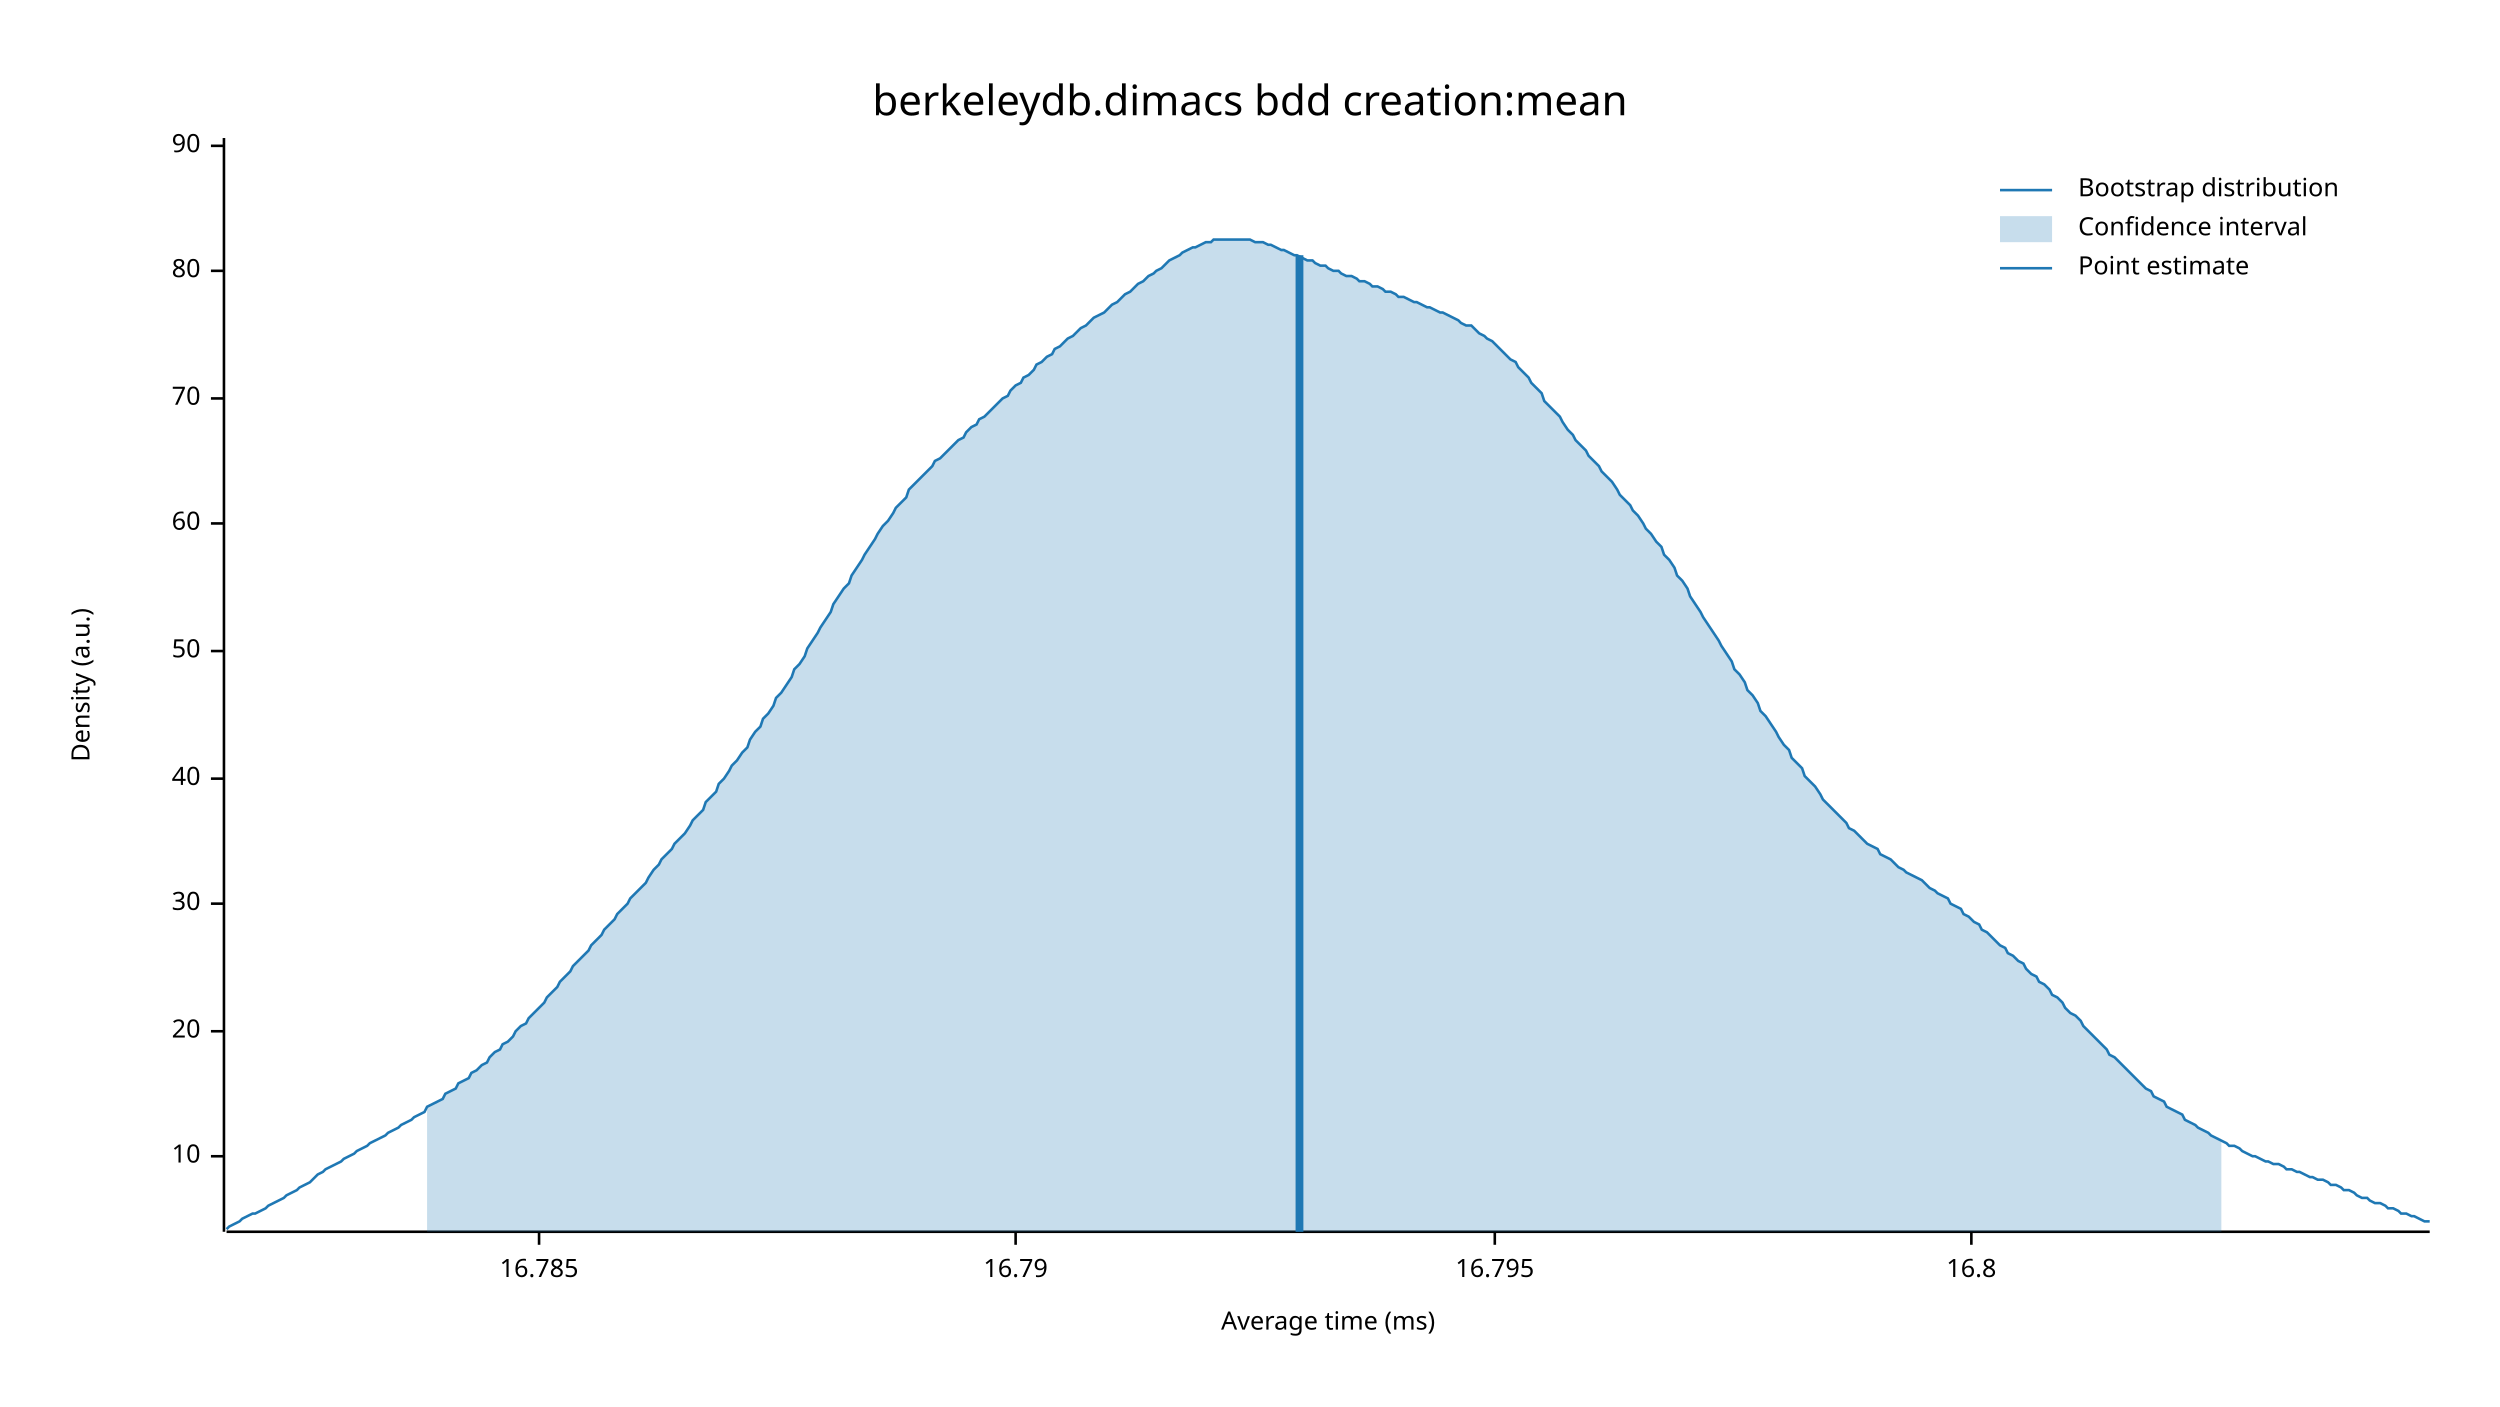
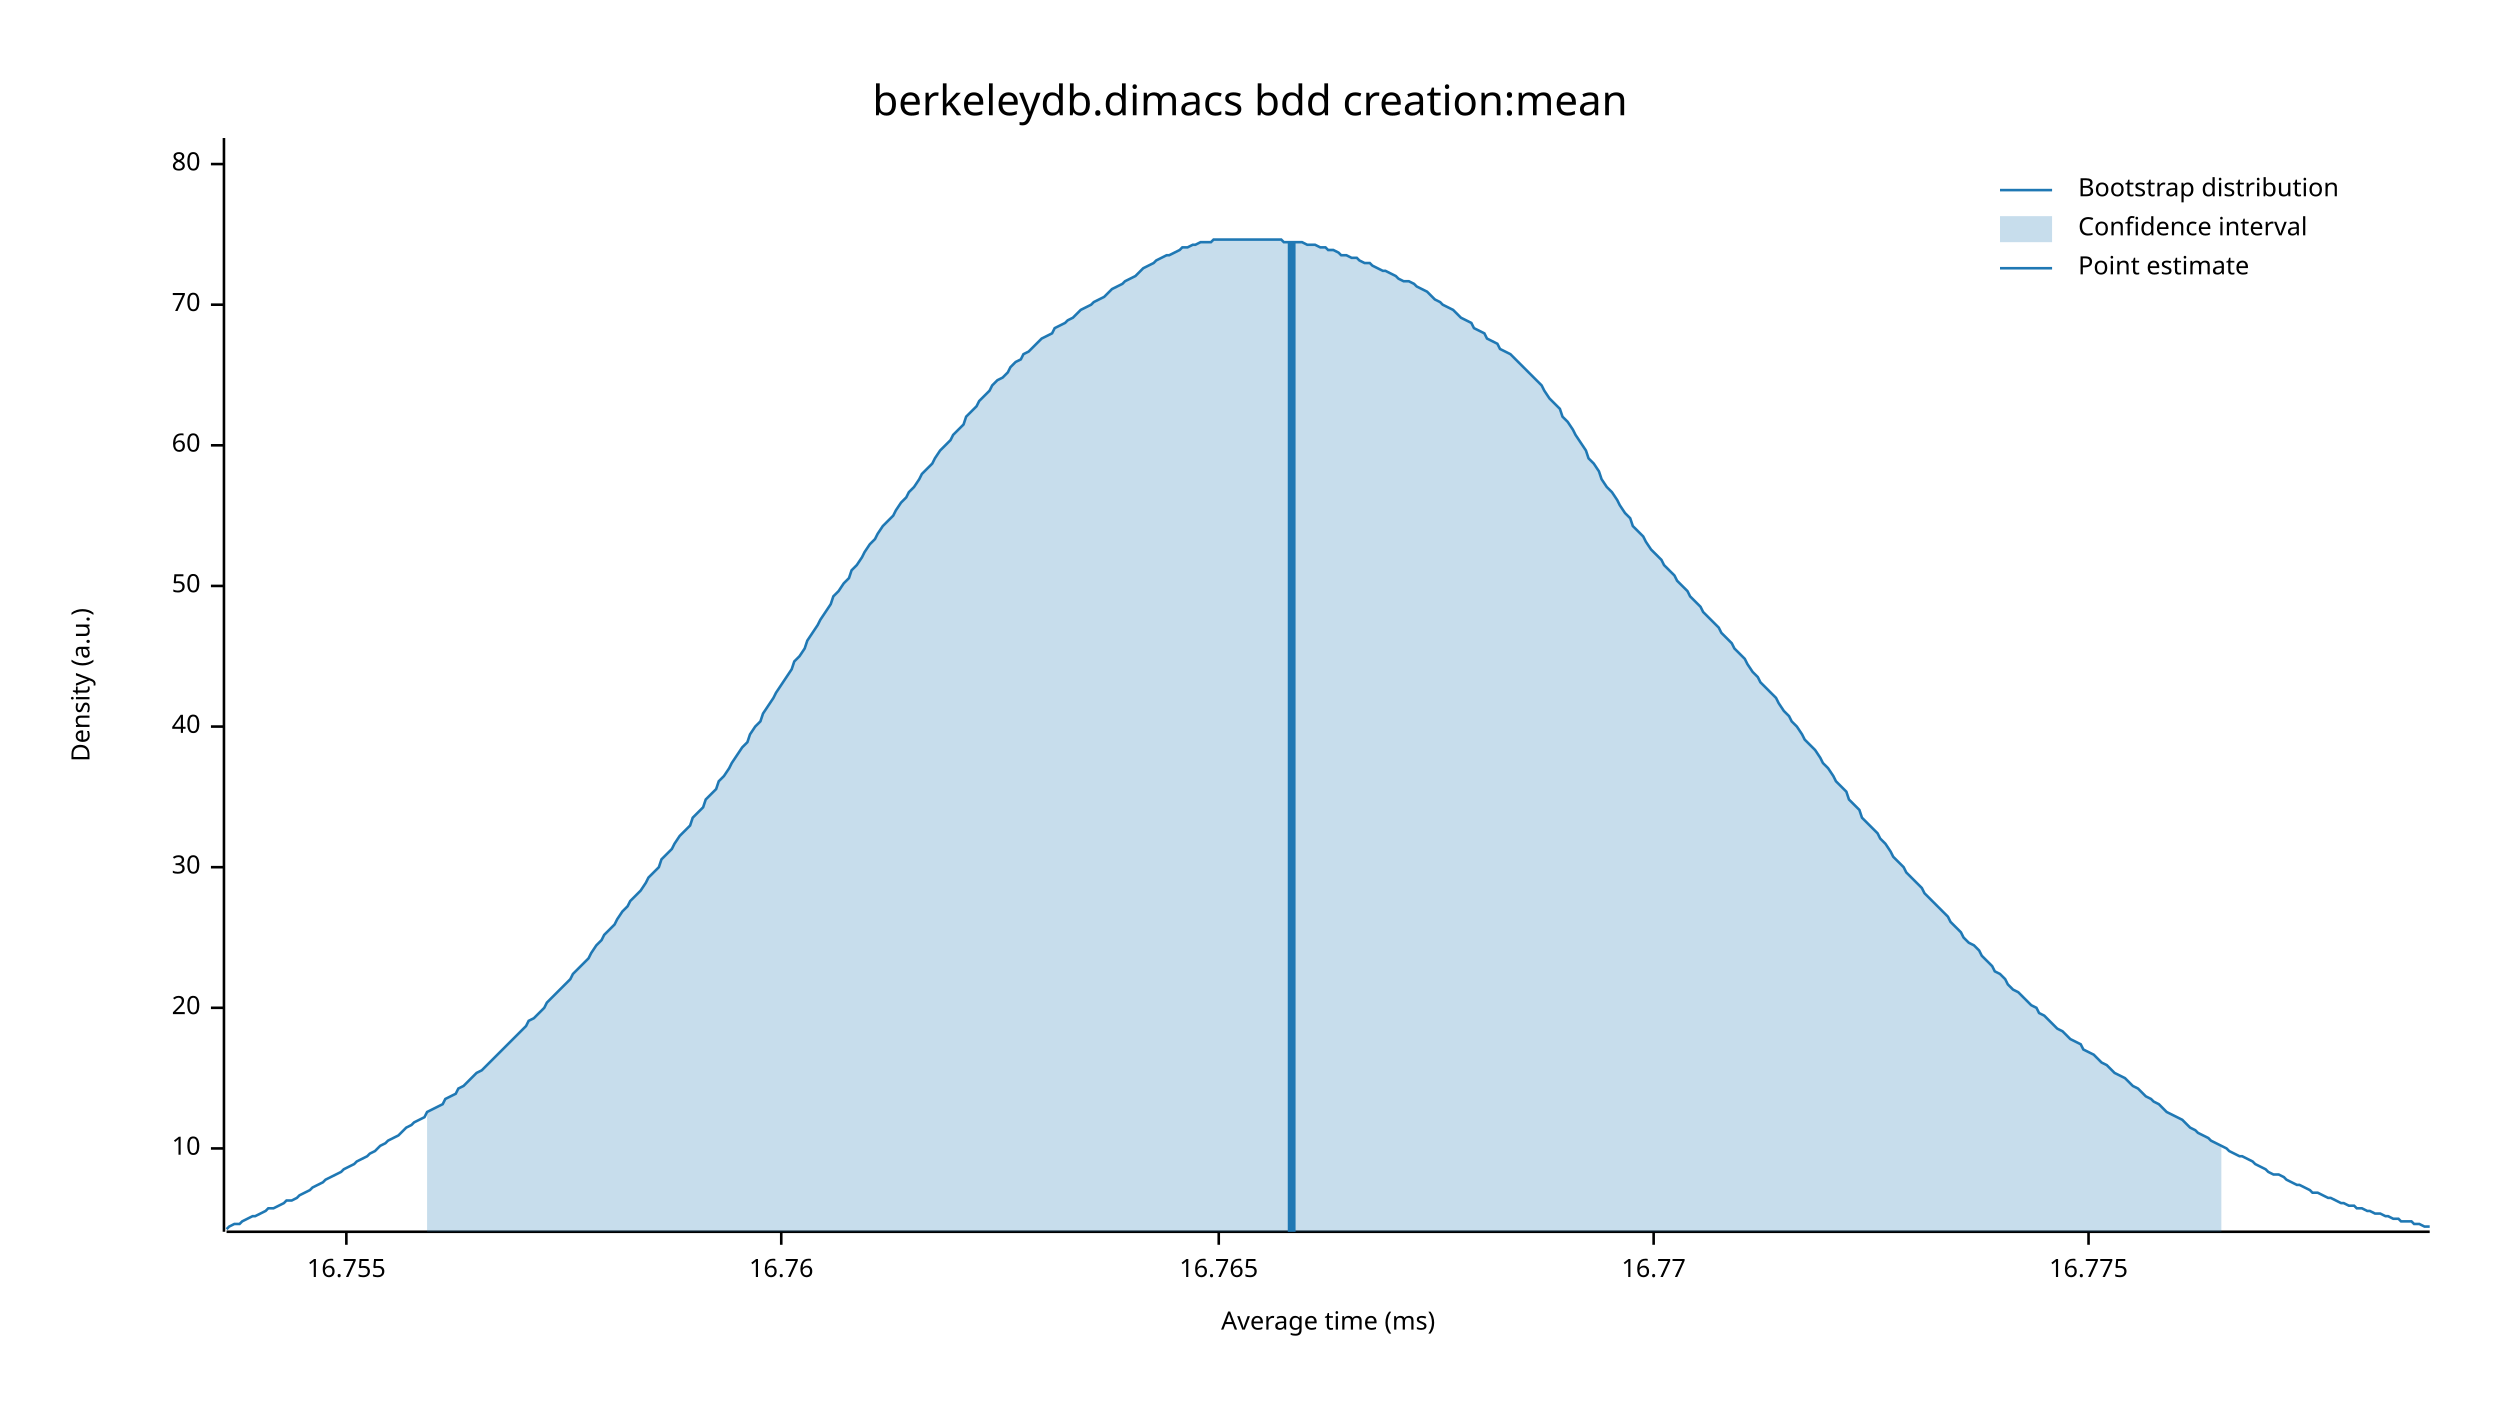
<svg xmlns="http://www.w3.org/2000/svg" width="960" height="540" viewBox="0 0 960 540">
  <text x="480" y="32" dy="0.76em" text-anchor="middle" font-family="sans-serif" font-size="16.129" opacity="1" fill="#000000">
berkeleydb.dimacs bdd creation:mean
</text>
  <text x="27" y="263" dy="0.76em" text-anchor="middle" font-family="sans-serif" font-size="9.677" opacity="1" fill="#000000" transform="rotate(270, 27, 263)">
Density (a.u.)
</text>
  <text x="510" y="513" dy="-0.5ex" text-anchor="middle" font-family="sans-serif" font-size="9.677" opacity="1" fill="#000000">
Average time (ms)
</text>
  <polyline fill="none" opacity="1" stroke="#000000" stroke-width="1" points="86,53 86,473 " />
-   <text x="77" y="444" dy="0.5ex" text-anchor="end" font-family="sans-serif" font-size="9.677" opacity="1" fill="#000000">
+   <text x="77" y="441" dy="0.5ex" text-anchor="end" font-family="sans-serif" font-size="9.677" opacity="1" fill="#000000">
10
</text>
-   <polyline fill="none" opacity="1" stroke="#000000" stroke-width="1" points="81,444 86,444 " />
-   <text x="77" y="396" dy="0.5ex" text-anchor="end" font-family="sans-serif" font-size="9.677" opacity="1" fill="#000000">
+   <polyline fill="none" opacity="1" stroke="#000000" stroke-width="1" points="81,441 86,441 " />
+   <text x="77" y="387" dy="0.5ex" text-anchor="end" font-family="sans-serif" font-size="9.677" opacity="1" fill="#000000">
20
</text>
-   <polyline fill="none" opacity="1" stroke="#000000" stroke-width="1" points="81,396 86,396 " />
-   <text x="77" y="347" dy="0.5ex" text-anchor="end" font-family="sans-serif" font-size="9.677" opacity="1" fill="#000000">
+   <polyline fill="none" opacity="1" stroke="#000000" stroke-width="1" points="81,387 86,387 " />
+   <text x="77" y="333" dy="0.5ex" text-anchor="end" font-family="sans-serif" font-size="9.677" opacity="1" fill="#000000">
30
</text>
-   <polyline fill="none" opacity="1" stroke="#000000" stroke-width="1" points="81,347 86,347 " />
-   <text x="77" y="299" dy="0.5ex" text-anchor="end" font-family="sans-serif" font-size="9.677" opacity="1" fill="#000000">
+   <polyline fill="none" opacity="1" stroke="#000000" stroke-width="1" points="81,333 86,333 " />
+   <text x="77" y="279" dy="0.5ex" text-anchor="end" font-family="sans-serif" font-size="9.677" opacity="1" fill="#000000">
40
</text>
-   <polyline fill="none" opacity="1" stroke="#000000" stroke-width="1" points="81,299 86,299 " />
-   <text x="77" y="250" dy="0.5ex" text-anchor="end" font-family="sans-serif" font-size="9.677" opacity="1" fill="#000000">
+   <polyline fill="none" opacity="1" stroke="#000000" stroke-width="1" points="81,279 86,279 " />
+   <text x="77" y="225" dy="0.5ex" text-anchor="end" font-family="sans-serif" font-size="9.677" opacity="1" fill="#000000">
50
</text>
-   <polyline fill="none" opacity="1" stroke="#000000" stroke-width="1" points="81,250 86,250 " />
-   <text x="77" y="201" dy="0.5ex" text-anchor="end" font-family="sans-serif" font-size="9.677" opacity="1" fill="#000000">
+   <polyline fill="none" opacity="1" stroke="#000000" stroke-width="1" points="81,225 86,225 " />
+   <text x="77" y="171" dy="0.5ex" text-anchor="end" font-family="sans-serif" font-size="9.677" opacity="1" fill="#000000">
60
</text>
-   <polyline fill="none" opacity="1" stroke="#000000" stroke-width="1" points="81,201 86,201 " />
-   <text x="77" y="153" dy="0.5ex" text-anchor="end" font-family="sans-serif" font-size="9.677" opacity="1" fill="#000000">
+   <polyline fill="none" opacity="1" stroke="#000000" stroke-width="1" points="81,171 86,171 " />
+   <text x="77" y="117" dy="0.5ex" text-anchor="end" font-family="sans-serif" font-size="9.677" opacity="1" fill="#000000">
70
</text>
-   <polyline fill="none" opacity="1" stroke="#000000" stroke-width="1" points="81,153 86,153 " />
-   <text x="77" y="104" dy="0.5ex" text-anchor="end" font-family="sans-serif" font-size="9.677" opacity="1" fill="#000000">
+   <polyline fill="none" opacity="1" stroke="#000000" stroke-width="1" points="81,117 86,117 " />
+   <text x="77" y="63" dy="0.5ex" text-anchor="end" font-family="sans-serif" font-size="9.677" opacity="1" fill="#000000">
80
</text>
-   <polyline fill="none" opacity="1" stroke="#000000" stroke-width="1" points="81,104 86,104 " />
-   <text x="77" y="56" dy="0.5ex" text-anchor="end" font-family="sans-serif" font-size="9.677" opacity="1" fill="#000000">
- 90
+   <polyline fill="none" opacity="1" stroke="#000000" stroke-width="1" points="81,63 86,63 " />
+   <polyline fill="none" opacity="1" stroke="#000000" stroke-width="1" points="87,473 933,473 " />
+   <text x="133" y="483" dy="0.76em" text-anchor="middle" font-family="sans-serif" font-size="9.677" opacity="1" fill="#000000">
+ 16.755
</text>
-   <polyline fill="none" opacity="1" stroke="#000000" stroke-width="1" points="81,56 86,56 " />
-   <polyline fill="none" opacity="1" stroke="#000000" stroke-width="1" points="87,473 933,473 " />
-   <text x="207" y="483" dy="0.76em" text-anchor="middle" font-family="sans-serif" font-size="9.677" opacity="1" fill="#000000">
- 16.785
+   <polyline fill="none" opacity="1" stroke="#000000" stroke-width="1" points="133,473 133,478 " />
+   <text x="300" y="483" dy="0.76em" text-anchor="middle" font-family="sans-serif" font-size="9.677" opacity="1" fill="#000000">
+ 16.76
</text>
-   <polyline fill="none" opacity="1" stroke="#000000" stroke-width="1" points="207,473 207,478 " />
-   <text x="390" y="483" dy="0.76em" text-anchor="middle" font-family="sans-serif" font-size="9.677" opacity="1" fill="#000000">
- 16.79
+   <polyline fill="none" opacity="1" stroke="#000000" stroke-width="1" points="300,473 300,478 " />
+   <text x="468" y="483" dy="0.76em" text-anchor="middle" font-family="sans-serif" font-size="9.677" opacity="1" fill="#000000">
+ 16.765
</text>
-   <polyline fill="none" opacity="1" stroke="#000000" stroke-width="1" points="390,473 390,478 " />
-   <text x="574" y="483" dy="0.76em" text-anchor="middle" font-family="sans-serif" font-size="9.677" opacity="1" fill="#000000">
- 16.795
+   <polyline fill="none" opacity="1" stroke="#000000" stroke-width="1" points="468,473 468,478 " />
+   <text x="635" y="483" dy="0.76em" text-anchor="middle" font-family="sans-serif" font-size="9.677" opacity="1" fill="#000000">
+ 16.77
</text>
-   <polyline fill="none" opacity="1" stroke="#000000" stroke-width="1" points="574,473 574,478 " />
-   <text x="757" y="483" dy="0.76em" text-anchor="middle" font-family="sans-serif" font-size="9.677" opacity="1" fill="#000000">
- 16.8
+   <polyline fill="none" opacity="1" stroke="#000000" stroke-width="1" points="635,473 635,478 " />
+   <text x="802" y="483" dy="0.76em" text-anchor="middle" font-family="sans-serif" font-size="9.677" opacity="1" fill="#000000">
+ 16.775
</text>
-   <polyline fill="none" opacity="1" stroke="#000000" stroke-width="1" points="757,473 757,478 " />
-   <polyline fill="none" opacity="1" stroke="#1F78B4" stroke-width="1" points="87,472 88,471 90,470 92,469 93,468 95,467 97,466 98,466 100,465 102,464 103,463 105,462 107,461 109,460 110,459 112,458 114,457 115,456 117,455 119,454 120,453 122,451 124,450 125,449 127,448 129,447 131,446 132,445 134,444 136,443 137,442 139,441 141,440 142,439 144,438 146,437 148,436 149,435 151,434 153,433 154,432 156,431 158,430 159,429 161,428 163,427 164,425 166,424 168,423 170,422 171,420 173,419 175,418 176,416 178,415 180,414 181,412 183,411 185,409 187,408 188,406 190,404 192,403 193,401 195,400 197,398 198,396 200,394 202,393 203,391 205,389 207,387 209,385 210,383 212,381 214,379 215,377 217,375 219,373 220,371 222,369 224,367 226,365 227,363 229,361 231,359 232,357 234,355 236,353 237,351 239,349 241,347 242,345 244,343 246,341 248,339 249,337 251,334 253,332 254,330 256,328 258,326 259,324 261,322 263,320 265,317 266,315 268,313 270,311 271,308 273,306 275,304 276,301 278,299 280,296 281,294 283,292 285,289 287,287 288,284 290,281 292,279 293,276 295,274 297,271 298,268 300,266 302,263 304,260 305,257 307,255 309,252 310,249 312,246 314,243 315,241 317,238 319,235 320,232 322,229 324,226 326,224 327,221 329,218 331,215 332,213 334,210 336,207 337,205 339,202 341,200 343,197 344,195 346,193 348,191 349,188 351,186 353,184 354,183 356,181 358,179 359,177 361,176 363,174 365,172 366,171 368,169 370,168 371,166 373,164 375,163 376,161 378,160 380,158 381,157 383,155 385,153 387,152 388,150 390,148 392,147 393,145 395,144 397,142 398,140 400,139 402,137 404,136 405,134 407,133 409,131 410,130 412,129 414,127 415,126 417,125 419,123 420,122 422,121 424,120 426,118 427,117 429,116 431,114 432,113 434,112 436,110 437,109 439,108 441,106 443,105 444,104 446,103 448,101 449,100 451,99 453,98 454,97 456,96 458,95 459,95 461,94 463,93 465,93 466,92 468,92 470,92 471,92 473,92 475,92 476,92 478,92 480,92 482,93 483,93 485,93 487,94 488,94 490,95 492,96 493,96 495,97 497,98 498,98 500,99 502,100 504,100 505,101 507,102 509,102 510,103 512,104 514,104 515,105 517,106 519,106 521,107 522,108 524,108 526,109 527,110 529,110 531,111 532,112 534,112 536,113 537,114 539,114 541,115 543,116 544,116 546,117 548,118 549,118 551,119 553,120 554,120 556,121 558,122 560,123 561,124 563,125 565,125 566,126 568,128 570,129 571,130 573,131 575,133 576,134 578,136 580,138 582,139 583,141 585,143 587,145 588,147 590,149 592,151 593,154 595,156 597,158 599,160 600,162 602,165 604,167 605,169 607,171 609,173 610,175 612,177 614,179 615,181 617,183 619,185 621,188 622,190 624,192 626,194 627,196 629,198 631,201 632,203 634,205 636,208 638,210 639,213 641,215 643,218 644,221 646,223 648,226 649,229 651,232 653,235 654,237 656,240 658,243 660,246 661,248 663,251 665,254 666,257 668,259 670,262 671,265 673,267 675,270 676,273 678,275 680,278 682,281 683,283 685,286 687,288 688,291 690,293 692,295 693,298 695,300 697,302 699,305 700,307 702,309 704,311 705,312 707,314 709,316 710,318 712,319 714,321 715,322 717,324 719,325 721,326 722,328 724,329 726,330 727,331 729,333 731,334 732,335 734,336 736,337 738,338 739,339 741,341 743,342 744,343 746,344 748,345 749,347 751,348 753,349 754,351 756,352 758,354 760,355 761,357 763,358 765,360 766,361 768,363 770,364 771,366 773,367 775,369 777,370 778,372 780,374 782,375 783,377 785,378 787,380 788,382 790,383 792,385 793,387 795,389 797,390 799,392 800,394 802,396 804,398 805,399 807,401 809,403 810,405 812,406 814,408 816,410 817,411 819,413 821,415 822,416 824,418 826,419 827,421 829,422 831,423 832,425 834,426 836,427 838,428 839,430 841,431 843,432 844,433 846,434 848,435 849,436 851,437 853,438 855,439 856,440 858,440 860,441 861,442 863,443 865,444 866,444 868,445 870,446 871,446 873,447 875,447 877,448 878,449 880,449 882,450 883,450 885,451 887,452 888,452 890,453 892,453 894,454 895,455 897,455 899,456 900,457 902,457 904,458 905,459 907,460 909,460 910,461 912,462 914,462 916,463 917,464 919,464 921,465 922,466 924,466 926,467 927,467 929,468 931,469 933,469 " />
-   <polygon opacity="0.25" fill="#1F78B4" points="164,425 166,424 168,423 170,422 171,420 173,419 175,418 176,416 178,415 180,414 181,412 183,411 185,409 187,408 188,406 190,404 192,403 193,401 195,400 197,398 198,396 200,394 202,393 203,391 205,389 207,387 209,385 210,383 212,381 214,379 215,377 217,375 219,373 220,371 222,369 224,367 226,365 227,363 229,361 231,359 232,357 234,355 236,353 237,351 239,349 241,347 242,345 244,343 246,341 248,339 249,337 251,334 253,332 254,330 256,328 258,326 259,324 261,322 263,320 265,317 266,315 268,313 270,311 271,308 273,306 275,304 276,301 278,299 280,296 281,294 283,292 285,289 287,287 288,284 290,281 292,279 293,276 295,274 297,271 298,268 300,266 302,263 304,260 305,257 307,255 309,252 310,249 312,246 314,243 315,241 317,238 319,235 320,232 322,229 324,226 326,224 327,221 329,218 331,215 332,213 334,210 336,207 337,205 339,202 341,200 343,197 344,195 346,193 348,191 349,188 351,186 353,184 354,183 356,181 358,179 359,177 361,176 363,174 365,172 366,171 368,169 370,168 371,166 373,164 375,163 376,161 378,160 380,158 381,157 383,155 385,153 387,152 388,150 390,148 392,147 393,145 395,144 397,142 398,140 400,139 402,137 404,136 405,134 407,133 409,131 410,130 412,129 414,127 415,126 417,125 419,123 420,122 422,121 424,120 426,118 427,117 429,116 431,114 432,113 434,112 436,110 437,109 439,108 441,106 443,105 444,104 446,103 448,101 449,100 451,99 453,98 454,97 456,96 458,95 459,95 461,94 463,93 465,93 466,92 468,92 470,92 471,92 473,92 475,92 476,92 478,92 480,92 482,93 483,93 485,93 487,94 488,94 490,95 492,96 493,96 495,97 497,98 498,98 500,99 502,100 504,100 505,101 507,102 509,102 510,103 512,104 514,104 515,105 517,106 519,106 521,107 522,108 524,108 526,109 527,110 529,110 531,111 532,112 534,112 536,113 537,114 539,114 541,115 543,116 544,116 546,117 548,118 549,118 551,119 553,120 554,120 556,121 558,122 560,123 561,124 563,125 565,125 566,126 568,128 570,129 571,130 573,131 575,133 576,134 578,136 580,138 582,139 583,141 585,143 587,145 588,147 590,149 592,151 593,154 595,156 597,158 599,160 600,162 602,165 604,167 605,169 607,171 609,173 610,175 612,177 614,179 615,181 617,183 619,185 621,188 622,190 624,192 626,194 627,196 629,198 631,201 632,203 634,205 636,208 638,210 639,213 641,215 643,218 644,221 646,223 648,226 649,229 651,232 653,235 654,237 656,240 658,243 660,246 661,248 663,251 665,254 666,257 668,259 670,262 671,265 673,267 675,270 676,273 678,275 680,278 682,281 683,283 685,286 687,288 688,291 690,293 692,295 693,298 695,300 697,302 699,305 700,307 702,309 704,311 705,312 707,314 709,316 710,318 712,319 714,321 715,322 717,324 719,325 721,326 722,328 724,329 726,330 727,331 729,333 731,334 732,335 734,336 736,337 738,338 739,339 741,341 743,342 744,343 746,344 748,345 749,347 751,348 753,349 754,351 756,352 758,354 760,355 761,357 763,358 765,360 766,361 768,363 770,364 771,366 773,367 775,369 777,370 778,372 780,374 782,375 783,377 785,378 787,380 788,382 790,383 792,385 793,387 795,389 797,390 799,392 800,394 802,396 804,398 805,399 807,401 809,403 810,405 812,406 814,408 816,410 817,411 819,413 821,415 822,416 824,418 826,419 827,421 829,422 831,423 832,425 834,426 836,427 838,428 839,430 841,431 843,432 844,433 846,434 848,435 849,436 851,437 853,438 853,473 164,473 " />
-   <polyline fill="none" opacity="1" stroke="#1F78B4" stroke-width="3" points="499,473 499,98 " />
+   <polyline fill="none" opacity="1" stroke="#000000" stroke-width="1" points="802,473 802,478 " />
+   <polyline fill="none" opacity="1" stroke="#1F78B4" stroke-width="1" points="87,472 88,471 90,470 92,470 93,469 95,468 97,467 98,467 100,466 102,465 103,464 105,464 107,463 109,462 110,461 112,461 114,460 115,459 117,458 119,457 120,456 122,455 124,454 125,453 127,452 129,451 131,450 132,449 134,448 136,447 137,446 139,445 141,444 142,443 144,442 146,440 148,439 149,438 151,437 153,436 154,435 156,433 158,432 159,431 161,430 163,429 164,427 166,426 168,425 170,424 171,422 173,421 175,420 176,418 178,417 180,415 181,414 183,412 185,411 187,409 188,408 190,406 192,404 193,403 195,401 197,399 198,398 200,396 202,394 203,392 205,391 207,389 209,387 210,385 212,383 214,381 215,380 217,378 219,376 220,374 222,372 224,370 226,368 227,366 229,363 231,361 232,359 234,357 236,355 237,353 239,350 241,348 242,346 244,344 246,342 248,339 249,337 251,335 253,333 254,330 256,328 258,326 259,324 261,321 263,319 265,317 266,314 268,312 270,310 271,307 273,305 275,303 276,300 278,298 280,295 281,293 283,290 285,287 287,285 288,282 290,279 292,277 293,274 295,271 297,268 298,266 300,263 302,260 304,257 305,254 307,252 309,249 310,246 312,243 314,240 315,238 317,235 319,232 320,229 322,227 324,224 326,222 327,219 329,217 331,214 332,212 334,209 336,207 337,205 339,202 341,200 343,198 344,196 346,193 348,191 349,189 351,187 353,184 354,182 356,180 358,178 359,176 361,173 363,171 365,169 366,167 368,165 370,163 371,160 373,158 375,156 376,154 378,152 380,150 381,148 383,146 385,145 387,143 388,141 390,139 392,138 393,136 395,135 397,133 398,132 400,130 402,129 404,128 405,126 407,125 409,124 410,123 412,122 414,120 415,119 417,118 419,117 420,116 422,115 424,114 426,112 427,111 429,110 431,109 432,108 434,107 436,106 437,105 439,103 441,102 443,101 444,100 446,99 448,98 449,98 451,97 453,96 454,95 456,95 458,94 459,94 461,93 463,93 465,93 466,92 468,92 470,92 471,92 473,92 475,92 476,92 478,92 480,92 482,92 483,92 485,92 487,92 488,92 490,92 492,92 493,93 495,93 497,93 498,93 500,93 502,94 504,94 505,94 507,95 509,95 510,96 512,96 514,97 515,98 517,98 519,99 521,99 522,100 524,101 526,101 527,102 529,103 531,104 532,104 534,105 536,106 537,107 539,108 541,108 543,109 544,110 546,111 548,112 549,113 551,115 553,116 554,117 556,118 558,119 560,121 561,122 563,123 565,124 566,126 568,127 570,128 571,130 573,131 575,132 576,134 578,135 580,136 582,138 583,139 585,141 587,143 588,144 590,146 592,148 593,150 595,153 597,155 599,157 600,160 602,162 604,165 605,167 607,170 609,173 610,176 612,178 614,181 615,184 617,187 619,189 621,192 622,194 624,197 626,199 627,202 629,204 631,206 632,208 634,211 636,213 638,215 639,217 641,219 643,221 644,223 646,225 648,227 649,229 651,231 653,233 654,235 656,237 658,239 660,241 661,243 663,245 665,247 666,249 668,251 670,253 671,255 673,258 675,260 676,262 678,264 680,266 682,268 683,270 685,273 687,275 688,277 690,279 692,282 693,284 695,286 697,288 699,291 700,293 702,295 704,298 705,300 707,302 709,304 710,307 712,309 714,311 715,314 717,316 719,318 721,320 722,322 724,324 726,327 727,329 729,331 731,333 732,335 734,337 736,339 738,341 739,343 741,345 743,347 744,348 746,350 748,352 749,354 751,356 753,358 754,360 756,362 758,363 760,365 761,367 763,369 765,371 766,373 768,374 770,376 771,378 773,380 775,381 777,383 778,384 780,386 782,387 783,389 785,390 787,392 788,393 790,395 792,396 793,397 795,399 797,400 799,401 800,403 802,404 804,405 805,406 807,408 809,409 810,410 812,412 814,413 816,414 817,415 819,417 821,418 822,419 824,421 826,422 827,423 829,424 831,426 832,427 834,428 836,429 838,430 839,431 841,433 843,434 844,435 846,436 848,437 849,438 851,439 853,440 855,441 856,442 858,443 860,444 861,444 863,445 865,446 866,447 868,448 870,449 871,450 873,451 875,451 877,452 878,453 880,454 882,455 883,455 885,456 887,457 888,458 890,458 892,459 894,460 895,460 897,461 899,462 900,462 902,463 904,463 905,464 907,464 909,465 910,465 912,466 914,466 916,467 917,467 919,468 921,468 922,469 924,469 926,469 927,470 929,470 931,471 933,471 " />
+   <polygon opacity="0.25" fill="#1F78B4" points="164,427 166,426 168,425 170,424 171,422 173,421 175,420 176,418 178,417 180,415 181,414 183,412 185,411 187,409 188,408 190,406 192,404 193,403 195,401 197,399 198,398 200,396 202,394 203,392 205,391 207,389 209,387 210,385 212,383 214,381 215,380 217,378 219,376 220,374 222,372 224,370 226,368 227,366 229,363 231,361 232,359 234,357 236,355 237,353 239,350 241,348 242,346 244,344 246,342 248,339 249,337 251,335 253,333 254,330 256,328 258,326 259,324 261,321 263,319 265,317 266,314 268,312 270,310 271,307 273,305 275,303 276,300 278,298 280,295 281,293 283,290 285,287 287,285 288,282 290,279 292,277 293,274 295,271 297,268 298,266 300,263 302,260 304,257 305,254 307,252 309,249 310,246 312,243 314,240 315,238 317,235 319,232 320,229 322,227 324,224 326,222 327,219 329,217 331,214 332,212 334,209 336,207 337,205 339,202 341,200 343,198 344,196 346,193 348,191 349,189 351,187 353,184 354,182 356,180 358,178 359,176 361,173 363,171 365,169 366,167 368,165 370,163 371,160 373,158 375,156 376,154 378,152 380,150 381,148 383,146 385,145 387,143 388,141 390,139 392,138 393,136 395,135 397,133 398,132 400,130 402,129 404,128 405,126 407,125 409,124 410,123 412,122 414,120 415,119 417,118 419,117 420,116 422,115 424,114 426,112 427,111 429,110 431,109 432,108 434,107 436,106 437,105 439,103 441,102 443,101 444,100 446,99 448,98 449,98 451,97 453,96 454,95 456,95 458,94 459,94 461,93 463,93 465,93 466,92 468,92 470,92 471,92 473,92 475,92 476,92 478,92 480,92 482,92 483,92 485,92 487,92 488,92 490,92 492,92 493,93 495,93 497,93 498,93 500,93 502,94 504,94 505,94 507,95 509,95 510,96 512,96 514,97 515,98 517,98 519,99 521,99 522,100 524,101 526,101 527,102 529,103 531,104 532,104 534,105 536,106 537,107 539,108 541,108 543,109 544,110 546,111 548,112 549,113 551,115 553,116 554,117 556,118 558,119 560,121 561,122 563,123 565,124 566,126 568,127 570,128 571,130 573,131 575,132 576,134 578,135 580,136 582,138 583,139 585,141 587,143 588,144 590,146 592,148 593,150 595,153 597,155 599,157 600,160 602,162 604,165 605,167 607,170 609,173 610,176 612,178 614,181 615,184 617,187 619,189 621,192 622,194 624,197 626,199 627,202 629,204 631,206 632,208 634,211 636,213 638,215 639,217 641,219 643,221 644,223 646,225 648,227 649,229 651,231 653,233 654,235 656,237 658,239 660,241 661,243 663,245 665,247 666,249 668,251 670,253 671,255 673,258 675,260 676,262 678,264 680,266 682,268 683,270 685,273 687,275 688,277 690,279 692,282 693,284 695,286 697,288 699,291 700,293 702,295 704,298 705,300 707,302 709,304 710,307 712,309 714,311 715,314 717,316 719,318 721,320 722,322 724,324 726,327 727,329 729,331 731,333 732,335 734,337 736,339 738,341 739,343 741,345 743,347 744,348 746,350 748,352 749,354 751,356 753,358 754,360 756,362 758,363 760,365 761,367 763,369 765,371 766,373 768,374 770,376 771,378 773,380 775,381 777,383 778,384 780,386 782,387 783,389 785,390 787,392 788,393 790,395 792,396 793,397 795,399 797,400 799,401 800,403 802,404 804,405 805,406 807,408 809,409 810,410 812,412 814,413 816,414 817,415 819,417 821,418 822,419 824,421 826,422 827,423 829,424 831,426 832,427 834,428 836,429 838,430 839,431 841,433 843,434 844,435 846,436 848,437 849,438 851,439 853,440 853,473 164,473 " />
+   <polyline fill="none" opacity="1" stroke="#1F78B4" stroke-width="3" points="496,473 496,93 " />
  <text x="798" y="68" dy="0.76em" text-anchor="start" font-family="sans-serif" font-size="9.677" opacity="1" fill="#000000">
Bootstrap distribution
</text>
  <text x="798" y="83" dy="0.76em" text-anchor="start" font-family="sans-serif" font-size="9.677" opacity="1" fill="#000000">
Confidence interval
</text>
  <text x="798" y="98" dy="0.76em" text-anchor="start" font-family="sans-serif" font-size="9.677" opacity="1" fill="#000000">
Point estimate
</text>
  <polyline fill="none" opacity="1" stroke="#1F78B4" stroke-width="1" points="768,73 788,73 " />
  <rect x="768" y="83" width="20" height="10" opacity="0.25" fill="#1F78B4" stroke="none" />
  <polyline fill="none" opacity="1" stroke="#1F78B4" stroke-width="1" points="768,103 788,103 " />
</svg>
